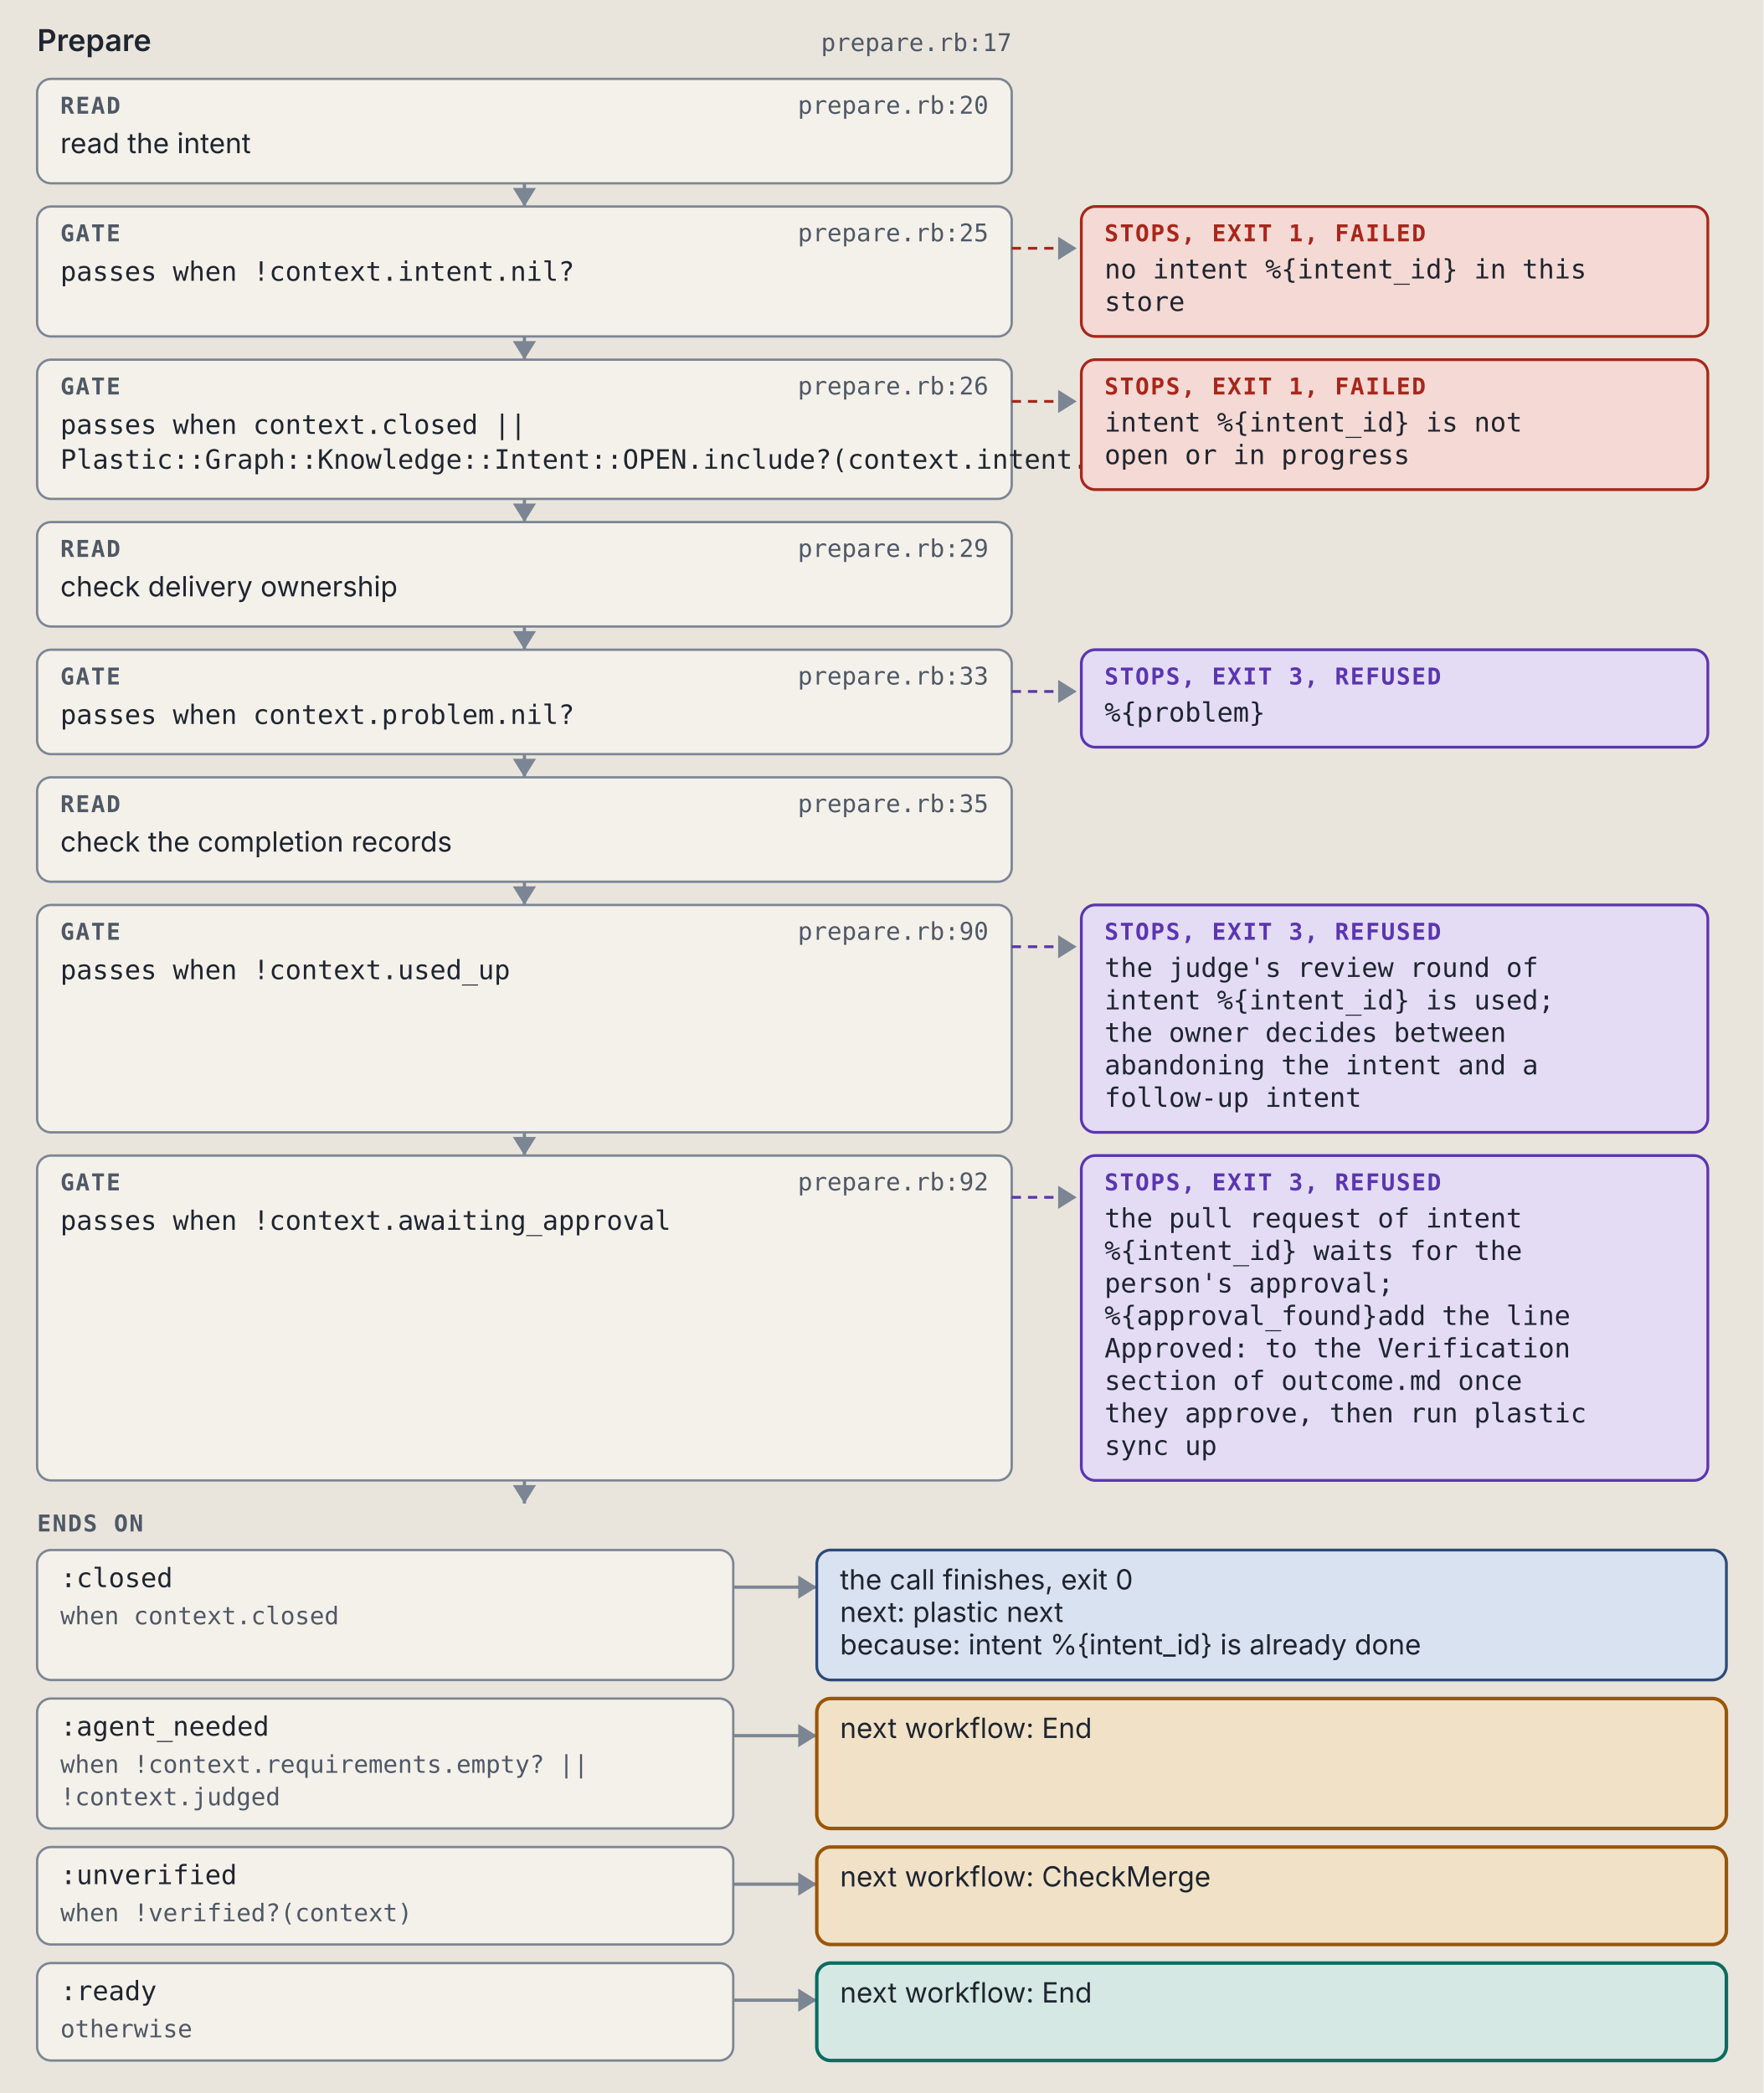
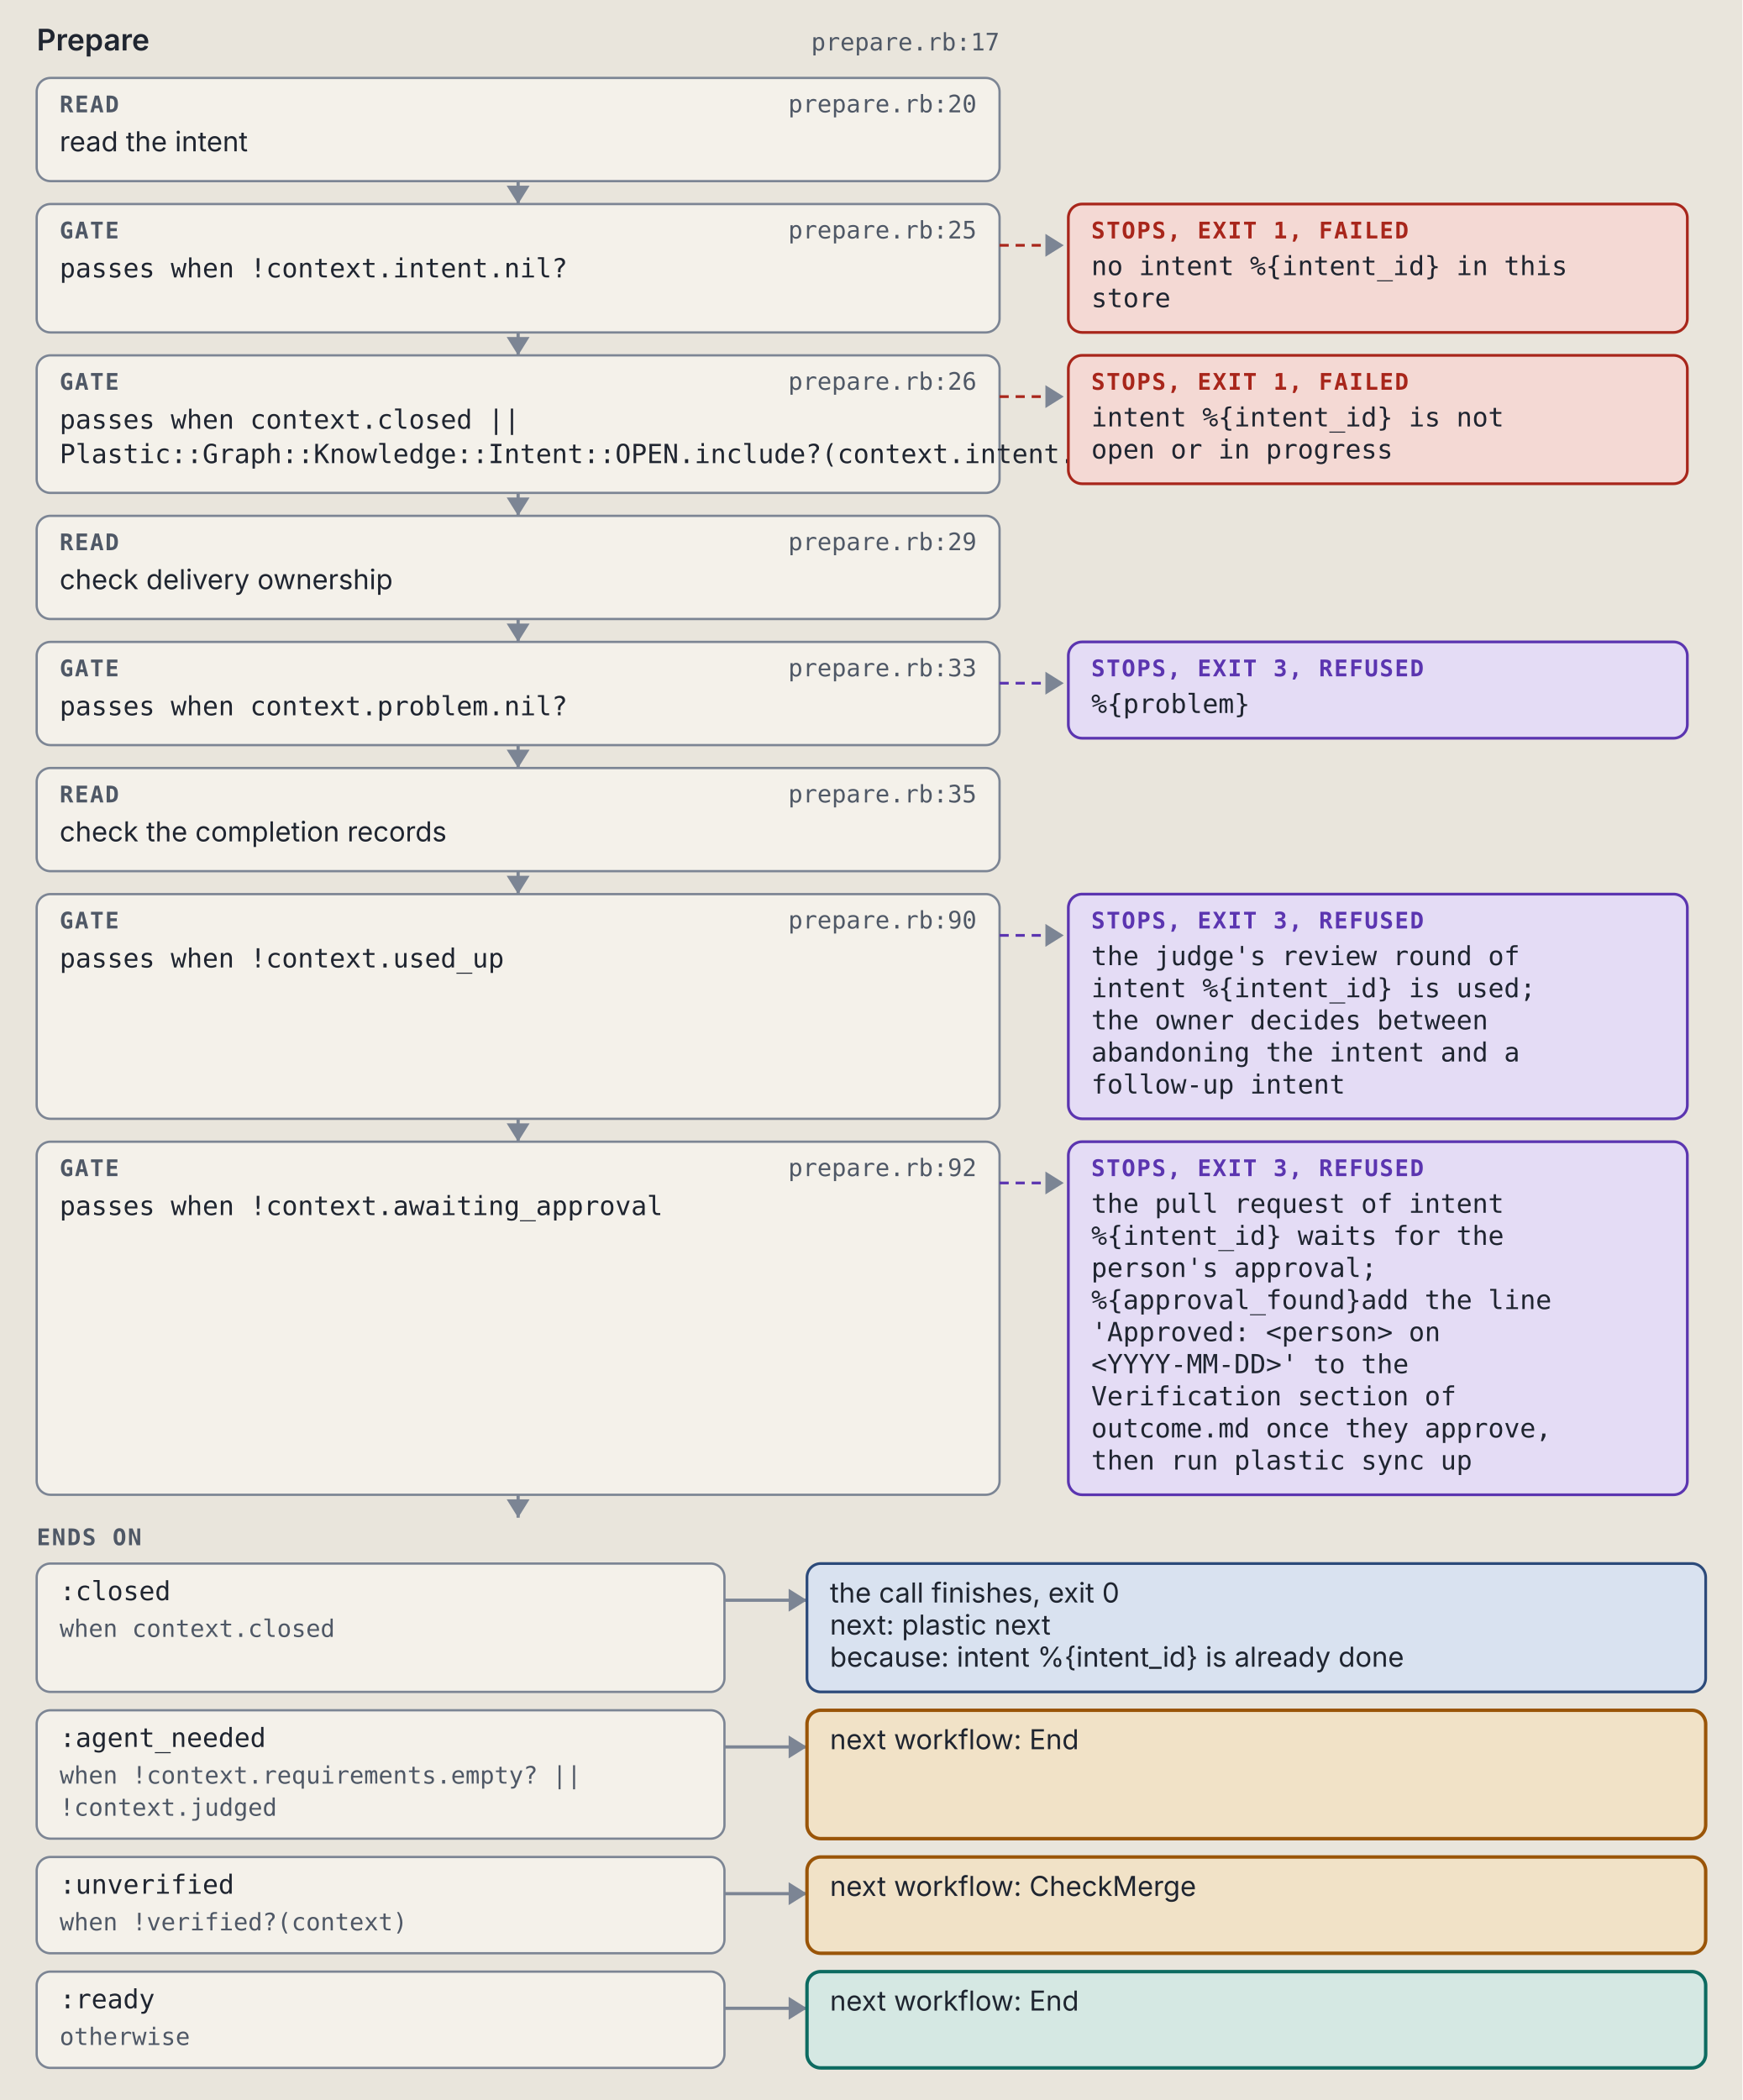
- <svg xmlns="http://www.w3.org/2000/svg" viewBox="0 0 760 902" width="760" height="902" role="img" xml:space="preserve">
+ <svg xmlns="http://www.w3.org/2000/svg" viewBox="0 0 760 916" width="760" height="916" role="img" xml:space="preserve">
  <style>.ground { fill: #e9e5dc; }
.card { fill: #f4f1ea; stroke: #7c8594; stroke-width: 1; }
.lane-code { fill: #d5e8e3; stroke: #0d6b61; stroke-width: 1.5; }
.lane-agent { fill: #f1e2c7; stroke: #9a5508; stroke-width: 1.5; }
.stop-refusal { fill: #e4dcf5; stroke: #5b35b0; stroke-width: 1.2; }
.stop-failure { fill: #f4d9d4; stroke: #a8261b; stroke-width: 1.2; }
.end { fill: #d9e2f0; stroke: #2c4a7a; stroke-width: 1.2; }
.wire { fill: none; stroke: #7c8594; stroke-width: 1.4; }
.wire-read { fill: none; stroke: #7c8594; stroke-width: 1.4; stroke-dasharray: 5 3; }
.wire-refusal { fill: none; stroke: #5b35b0; stroke-width: 1.2; stroke-dasharray: 4 3; }
.wire-failure { fill: none; stroke: #a8261b; stroke-width: 1.2; stroke-dasharray: 4 3; }
.head { fill: #7c8594; }
.t { fill: #1f2530; font: 12px "IBM Plex Sans", system-ui, -apple-system, "Segoe UI", sans-serif; }
.tb { fill: #1f2530; font: 600 13px "IBM Plex Sans", system-ui, -apple-system, "Segoe UI", sans-serif; }
.tm { fill: #1f2530; font: 11.5px "IBM Plex Mono", ui-monospace, Menlo, Consolas, monospace; }
.tag { font: 600 10px "IBM Plex Mono", ui-monospace, Menlo, Consolas, monospace; letter-spacing: .06em; }
.tag-code { fill: #0d6b61; } .tag-agent { fill: #9a5508; } .tag-refusal { fill: #5b35b0; }
.tag-failure { fill: #a8261b; } .tag-end { fill: #2c4a7a; } .tag-muted { fill: #4f5866; }
.tm.tag-muted { font-size: 10.5px; }
.db { fill: #d9e2f0; stroke: #2c4a7a; stroke-width: 1.2; }
.codebox { fill: #f4f1ea; stroke: #7c8594; stroke-width: 1; }
.cx { fill: #1f2530; font: 12px "IBM Plex Mono", ui-monospace, Menlo, Consolas, monospace; white-space: pre; }
.cx-n { fill: #4f5866; font: 11px "IBM Plex Mono", ui-monospace, Menlo, Consolas, monospace; }
.cx-k { fill: #5b35b0; } .cx-s { fill: #9a5508; } .cx-y { fill: #0d6b61; }
.cx-w { fill: #2c4a7a; font-weight: 600; } .cx-t { fill: #a8261b; } .cx-c { fill: #4f5866; font-style: italic; }
.badge { fill: #2c4a7a; } .badge-t { fill: #e9e5dc; font: 600 11px "IBM Plex Mono", ui-monospace, Menlo, Consolas, monospace; }
.bracket { fill: none; stroke: #2c4a7a; stroke-width: 1.4; }
.term { fill: #16191e; stroke: #7c8594; stroke-width: 1; }
.term-t { fill: #e6e2d8; font: 12px "IBM Plex Mono", ui-monospace, Menlo, Consolas, monospace; }
.term-p { fill: #8fd18f; font: 12px "IBM Plex Mono", ui-monospace, Menlo, Consolas, monospace; }
.term-m { fill: #a3abb6; font: 12px "IBM Plex Mono", ui-monospace, Menlo, Consolas, monospace; }
.big { font: 700 36px "IBM Plex Mono", ui-monospace, Menlo, Consolas, monospace; }

@media (prefers-color-scheme: dark) {
.ground { fill: #171a1f; }
.card { fill: #20242b; stroke: #8a93a2; stroke-width: 1; }
.lane-code { fill: #173a36; stroke: #5cc4b4; stroke-width: 1.5; }
.lane-agent { fill: #3d2e17; stroke: #e5a95a; stroke-width: 1.5; }
.stop-refusal { fill: #2d2445; stroke: #b59cf2; stroke-width: 1.2; }
.stop-failure { fill: #45211e; stroke: #f2958a; stroke-width: 1.2; }
.end { fill: #1f2c42; stroke: #97b6e8; stroke-width: 1.2; }
.wire { fill: none; stroke: #8a93a2; stroke-width: 1.4; }
.wire-read { fill: none; stroke: #8a93a2; stroke-width: 1.4; stroke-dasharray: 5 3; }
.wire-refusal { fill: none; stroke: #b59cf2; stroke-width: 1.2; stroke-dasharray: 4 3; }
.wire-failure { fill: none; stroke: #f2958a; stroke-width: 1.2; stroke-dasharray: 4 3; }
.head { fill: #8a93a2; }
.t { fill: #e8e4da; font: 12px "IBM Plex Sans", system-ui, -apple-system, "Segoe UI", sans-serif; }
.tb { fill: #e8e4da; font: 600 13px "IBM Plex Sans", system-ui, -apple-system, "Segoe UI", sans-serif; }
.tm { fill: #e8e4da; font: 11.5px "IBM Plex Mono", ui-monospace, Menlo, Consolas, monospace; }
.tag { font: 600 10px "IBM Plex Mono", ui-monospace, Menlo, Consolas, monospace; letter-spacing: .06em; }
.tag-code { fill: #5cc4b4; } .tag-agent { fill: #e5a95a; } .tag-refusal { fill: #b59cf2; }
.tag-failure { fill: #f2958a; } .tag-end { fill: #97b6e8; } .tag-muted { fill: #b3b9c3; }
.tm.tag-muted { font-size: 10.5px; }
.db { fill: #1f2c42; stroke: #97b6e8; stroke-width: 1.2; }
.codebox { fill: #20242b; stroke: #8a93a2; stroke-width: 1; }
.cx { fill: #e8e4da; font: 12px "IBM Plex Mono", ui-monospace, Menlo, Consolas, monospace; white-space: pre; }
.cx-n { fill: #b3b9c3; font: 11px "IBM Plex Mono", ui-monospace, Menlo, Consolas, monospace; }
.cx-k { fill: #b59cf2; } .cx-s { fill: #e5a95a; } .cx-y { fill: #5cc4b4; }
.cx-w { fill: #97b6e8; font-weight: 600; } .cx-t { fill: #f2958a; } .cx-c { fill: #b3b9c3; font-style: italic; }
.badge { fill: #97b6e8; } .badge-t { fill: #171a1f; font: 600 11px "IBM Plex Mono", ui-monospace, Menlo, Consolas, monospace; }
.bracket { fill: none; stroke: #97b6e8; stroke-width: 1.4; }
.term { fill: #16191e; stroke: #8a93a2; stroke-width: 1; }
.term-t { fill: #e6e2d8; font: 12px "IBM Plex Mono", ui-monospace, Menlo, Consolas, monospace; }
.term-p { fill: #8fd18f; font: 12px "IBM Plex Mono", ui-monospace, Menlo, Consolas, monospace; }
.term-m { fill: #a3abb6; font: 12px "IBM Plex Mono", ui-monospace, Menlo, Consolas, monospace; }
.big { font: 700 36px "IBM Plex Mono", ui-monospace, Menlo, Consolas, monospace; }
}</style>
  <rect width="100%" height="100%" class="ground" />
  <text x="16" y="22" class="tb" text-anchor="start">Prepare</text>
  <text x="436" y="22" class="tm tag-muted" text-anchor="end">prepare.rb:17</text>
  <rect x="16" y="34" width="420" height="45" rx="6" class="card" />
  <text x="26" y="49" class="tag tag-muted" text-anchor="start">READ</text>
  <text x="426" y="49" class="tm tag-muted" text-anchor="end">prepare.rb:20</text>
  <text x="26" y="66" class="t" text-anchor="start">read the intent</text>
  <path d="M 226 79 L 226 89" class="wire" />
  <path d="M 221 81 L 226 89 L 231 81 Z" class="head" />
  <rect x="16" y="89" width="420" height="56" rx="6" class="card" />
  <text x="26" y="104" class="tag tag-muted" text-anchor="start">GATE</text>
  <text x="426" y="104" class="tm tag-muted" text-anchor="end">prepare.rb:25</text>
  <text x="26" y="121" class="tm" text-anchor="start">passes when !context.intent.nil?</text>
  <path d="M 436 107 L 464 107" class="wire-failure" />
  <path d="M 456 102 L 464 107 L 456 112 Z" class="head" />
  <rect x="466" y="89" width="270" height="56" rx="6" class="stop-failure" />
  <text x="476" y="104" class="tag tag-failure" text-anchor="start">STOPS, EXIT 1, FAILED</text>
  <text x="476" y="120" class="tm" text-anchor="start">no intent %{intent_id} in this</text>
  <text x="476" y="134" class="tm" text-anchor="start">store</text>
  <path d="M 226 145 L 226 155" class="wire" />
  <path d="M 221 147 L 226 155 L 231 147 Z" class="head" />
  <rect x="16" y="155" width="420" height="60" rx="6" class="card" />
  <text x="26" y="170" class="tag tag-muted" text-anchor="start">GATE</text>
  <text x="426" y="170" class="tm tag-muted" text-anchor="end">prepare.rb:26</text>
  <text x="26" y="187" class="tm" text-anchor="start">passes when context.closed ||</text>
  <text x="26" y="202" class="tm" text-anchor="start">Plastic::Graph::Knowledge::Intent::OPEN.include?(context.intent.status)</text>
  <path d="M 436 173 L 464 173" class="wire-failure" />
  <path d="M 456 168 L 464 173 L 456 178 Z" class="head" />
  <rect x="466" y="155" width="270" height="56" rx="6" class="stop-failure" />
  <text x="476" y="170" class="tag tag-failure" text-anchor="start">STOPS, EXIT 1, FAILED</text>
  <text x="476" y="186" class="tm" text-anchor="start">intent %{intent_id} is not</text>
  <text x="476" y="200" class="tm" text-anchor="start">open or in progress</text>
  <path d="M 226 215 L 226 225" class="wire" />
  <path d="M 221 217 L 226 225 L 231 217 Z" class="head" />
  <rect x="16" y="225" width="420" height="45" rx="6" class="card" />
  <text x="26" y="240" class="tag tag-muted" text-anchor="start">READ</text>
  <text x="426" y="240" class="tm tag-muted" text-anchor="end">prepare.rb:29</text>
  <text x="26" y="257" class="t" text-anchor="start">check delivery ownership</text>
  <path d="M 226 270 L 226 280" class="wire" />
  <path d="M 221 272 L 226 280 L 231 272 Z" class="head" />
  <rect x="16" y="280" width="420" height="45" rx="6" class="card" />
  <text x="26" y="295" class="tag tag-muted" text-anchor="start">GATE</text>
  <text x="426" y="295" class="tm tag-muted" text-anchor="end">prepare.rb:33</text>
  <text x="26" y="312" class="tm" text-anchor="start">passes when context.problem.nil?</text>
  <path d="M 436 298 L 464 298" class="wire-refusal" />
  <path d="M 456 293 L 464 298 L 456 303 Z" class="head" />
  <rect x="466" y="280" width="270" height="42" rx="6" class="stop-refusal" />
  <text x="476" y="295" class="tag tag-refusal" text-anchor="start">STOPS, EXIT 3, REFUSED</text>
  <text x="476" y="311" class="tm" text-anchor="start">%{problem}</text>
  <path d="M 226 325 L 226 335" class="wire" />
  <path d="M 221 327 L 226 335 L 231 327 Z" class="head" />
  <rect x="16" y="335" width="420" height="45" rx="6" class="card" />
  <text x="26" y="350" class="tag tag-muted" text-anchor="start">READ</text>
  <text x="426" y="350" class="tm tag-muted" text-anchor="end">prepare.rb:35</text>
  <text x="26" y="367" class="t" text-anchor="start">check the completion records</text>
  <path d="M 226 380 L 226 390" class="wire" />
  <path d="M 221 382 L 226 390 L 231 382 Z" class="head" />
  <rect x="16" y="390" width="420" height="98" rx="6" class="card" />
  <text x="26" y="405" class="tag tag-muted" text-anchor="start">GATE</text>
  <text x="426" y="405" class="tm tag-muted" text-anchor="end">prepare.rb:90</text>
  <text x="26" y="422" class="tm" text-anchor="start">passes when !context.used_up</text>
  <path d="M 436 408 L 464 408" class="wire-refusal" />
  <path d="M 456 403 L 464 408 L 456 413 Z" class="head" />
  <rect x="466" y="390" width="270" height="98" rx="6" class="stop-refusal" />
  <text x="476" y="405" class="tag tag-refusal" text-anchor="start">STOPS, EXIT 3, REFUSED</text>
  <text x="476" y="421" class="tm" text-anchor="start">the judge's review round of</text>
  <text x="476" y="435" class="tm" text-anchor="start">intent %{intent_id} is used;</text>
  <text x="476" y="449" class="tm" text-anchor="start">the owner decides between</text>
  <text x="476" y="463" class="tm" text-anchor="start">abandoning the intent and a</text>
  <text x="476" y="477" class="tm" text-anchor="start">follow-up intent</text>
  <path d="M 226 488 L 226 498" class="wire" />
  <path d="M 221 490 L 226 498 L 231 490 Z" class="head" />
-   <rect x="16" y="498" width="420" height="140" rx="6" class="card" />
+   <rect x="16" y="498" width="420" height="154" rx="6" class="card" />
  <text x="26" y="513" class="tag tag-muted" text-anchor="start">GATE</text>
  <text x="426" y="513" class="tm tag-muted" text-anchor="end">prepare.rb:92</text>
  <text x="26" y="530" class="tm" text-anchor="start">passes when !context.awaiting_approval</text>
  <path d="M 436 516 L 464 516" class="wire-refusal" />
  <path d="M 456 511 L 464 516 L 456 521 Z" class="head" />
-   <rect x="466" y="498" width="270" height="140" rx="6" class="stop-refusal" />
+   <rect x="466" y="498" width="270" height="154" rx="6" class="stop-refusal" />
  <text x="476" y="513" class="tag tag-refusal" text-anchor="start">STOPS, EXIT 3, REFUSED</text>
  <text x="476" y="529" class="tm" text-anchor="start">the pull request of intent</text>
  <text x="476" y="543" class="tm" text-anchor="start">%{intent_id} waits for the</text>
  <text x="476" y="557" class="tm" text-anchor="start">person's approval;</text>
  <text x="476" y="571" class="tm" text-anchor="start">%{approval_found}add the line</text>
-   <text x="476" y="585" class="tm" text-anchor="start">Approved: to the Verification</text>
-   <text x="476" y="599" class="tm" text-anchor="start">section of outcome.md once</text>
-   <text x="476" y="613" class="tm" text-anchor="start">they approve, then run plastic</text>
-   <text x="476" y="627" class="tm" text-anchor="start">sync up</text>
-   <path d="M 226 638 L 226 648" class="wire" />
-   <path d="M 221 640 L 226 648 L 231 640 Z" class="head" />
-   <text x="16" y="660" class="tag tag-muted" text-anchor="start">ENDS ON</text>
-   <rect x="16" y="668" width="300" height="56" rx="6" class="card" />
-   <text x="26" y="684" class="tm" text-anchor="start">:closed</text>
-   <text x="26" y="700" class="tm tag-muted" text-anchor="start">when context.closed</text>
-   <path d="M 316 684 L 352 684" class="wire" />
-   <path d="M 344 679 L 352 684 L 344 689 Z" class="head" />
-   <rect x="352" y="668" width="392" height="56" rx="6" class="end" />
-   <text x="362" y="685" class="t" text-anchor="start">the call finishes, exit 0</text>
-   <text x="362" y="699" class="t" text-anchor="start">next: plastic next</text>
-   <text x="362" y="713" class="t" text-anchor="start">because: intent %{intent_id} is already done</text>
-   <rect x="16" y="732" width="300" height="56" rx="6" class="card" />
-   <text x="26" y="748" class="tm" text-anchor="start">:agent_needed</text>
-   <text x="26" y="764" class="tm tag-muted" text-anchor="start">when !context.requirements.empty? ||</text>
-   <text x="26" y="778" class="tm tag-muted" text-anchor="start">!context.judged</text>
-   <path d="M 316 748 L 352 748" class="wire" />
-   <path d="M 344 743 L 352 748 L 344 753 Z" class="head" />
-   <rect x="352" y="732" width="392" height="56" rx="6" class="lane-agent" />
-   <text x="362" y="749" class="t" text-anchor="start">next workflow: End</text>
-   <rect x="16" y="796" width="300" height="42" rx="6" class="card" />
-   <text x="26" y="812" class="tm" text-anchor="start">:unverified</text>
-   <text x="26" y="828" class="tm tag-muted" text-anchor="start">when !verified?(context)</text>
-   <path d="M 316 812 L 352 812" class="wire" />
-   <path d="M 344 807 L 352 812 L 344 817 Z" class="head" />
-   <rect x="352" y="796" width="392" height="42" rx="6" class="lane-agent" />
-   <text x="362" y="813" class="t" text-anchor="start">next workflow: CheckMerge</text>
-   <rect x="16" y="846" width="300" height="42" rx="6" class="card" />
-   <text x="26" y="862" class="tm" text-anchor="start">:ready</text>
-   <text x="26" y="878" class="tm tag-muted" text-anchor="start">otherwise</text>
-   <path d="M 316 862 L 352 862" class="wire" />
-   <path d="M 344 857 L 352 862 L 344 867 Z" class="head" />
-   <rect x="352" y="846" width="392" height="42" rx="6" class="lane-code" />
-   <text x="362" y="863" class="t" text-anchor="start">next workflow: End</text>
+   <text x="476" y="585" class="tm" text-anchor="start">'Approved: &lt;person&gt; on</text>
+   <text x="476" y="599" class="tm" text-anchor="start">&lt;YYYY-MM-DD&gt;' to the</text>
+   <text x="476" y="613" class="tm" text-anchor="start">Verification section of</text>
+   <text x="476" y="627" class="tm" text-anchor="start">outcome.md once they approve,</text>
+   <text x="476" y="641" class="tm" text-anchor="start">then run plastic sync up</text>
+   <path d="M 226 652 L 226 662" class="wire" />
+   <path d="M 221 654 L 226 662 L 231 654 Z" class="head" />
+   <text x="16" y="674" class="tag tag-muted" text-anchor="start">ENDS ON</text>
+   <rect x="16" y="682" width="300" height="56" rx="6" class="card" />
+   <text x="26" y="698" class="tm" text-anchor="start">:closed</text>
+   <text x="26" y="714" class="tm tag-muted" text-anchor="start">when context.closed</text>
+   <path d="M 316 698 L 352 698" class="wire" />
+   <path d="M 344 693 L 352 698 L 344 703 Z" class="head" />
+   <rect x="352" y="682" width="392" height="56" rx="6" class="end" />
+   <text x="362" y="699" class="t" text-anchor="start">the call finishes, exit 0</text>
+   <text x="362" y="713" class="t" text-anchor="start">next: plastic next</text>
+   <text x="362" y="727" class="t" text-anchor="start">because: intent %{intent_id} is already done</text>
+   <rect x="16" y="746" width="300" height="56" rx="6" class="card" />
+   <text x="26" y="762" class="tm" text-anchor="start">:agent_needed</text>
+   <text x="26" y="778" class="tm tag-muted" text-anchor="start">when !context.requirements.empty? ||</text>
+   <text x="26" y="792" class="tm tag-muted" text-anchor="start">!context.judged</text>
+   <path d="M 316 762 L 352 762" class="wire" />
+   <path d="M 344 757 L 352 762 L 344 767 Z" class="head" />
+   <rect x="352" y="746" width="392" height="56" rx="6" class="lane-agent" />
+   <text x="362" y="763" class="t" text-anchor="start">next workflow: End</text>
+   <rect x="16" y="810" width="300" height="42" rx="6" class="card" />
+   <text x="26" y="826" class="tm" text-anchor="start">:unverified</text>
+   <text x="26" y="842" class="tm tag-muted" text-anchor="start">when !verified?(context)</text>
+   <path d="M 316 826 L 352 826" class="wire" />
+   <path d="M 344 821 L 352 826 L 344 831 Z" class="head" />
+   <rect x="352" y="810" width="392" height="42" rx="6" class="lane-agent" />
+   <text x="362" y="827" class="t" text-anchor="start">next workflow: CheckMerge</text>
+   <rect x="16" y="860" width="300" height="42" rx="6" class="card" />
+   <text x="26" y="876" class="tm" text-anchor="start">:ready</text>
+   <text x="26" y="892" class="tm tag-muted" text-anchor="start">otherwise</text>
+   <path d="M 316 876 L 352 876" class="wire" />
+   <path d="M 344 871 L 352 876 L 344 881 Z" class="head" />
+   <rect x="352" y="860" width="392" height="42" rx="6" class="lane-code" />
+   <text x="362" y="877" class="t" text-anchor="start">next workflow: End</text>
</svg>
